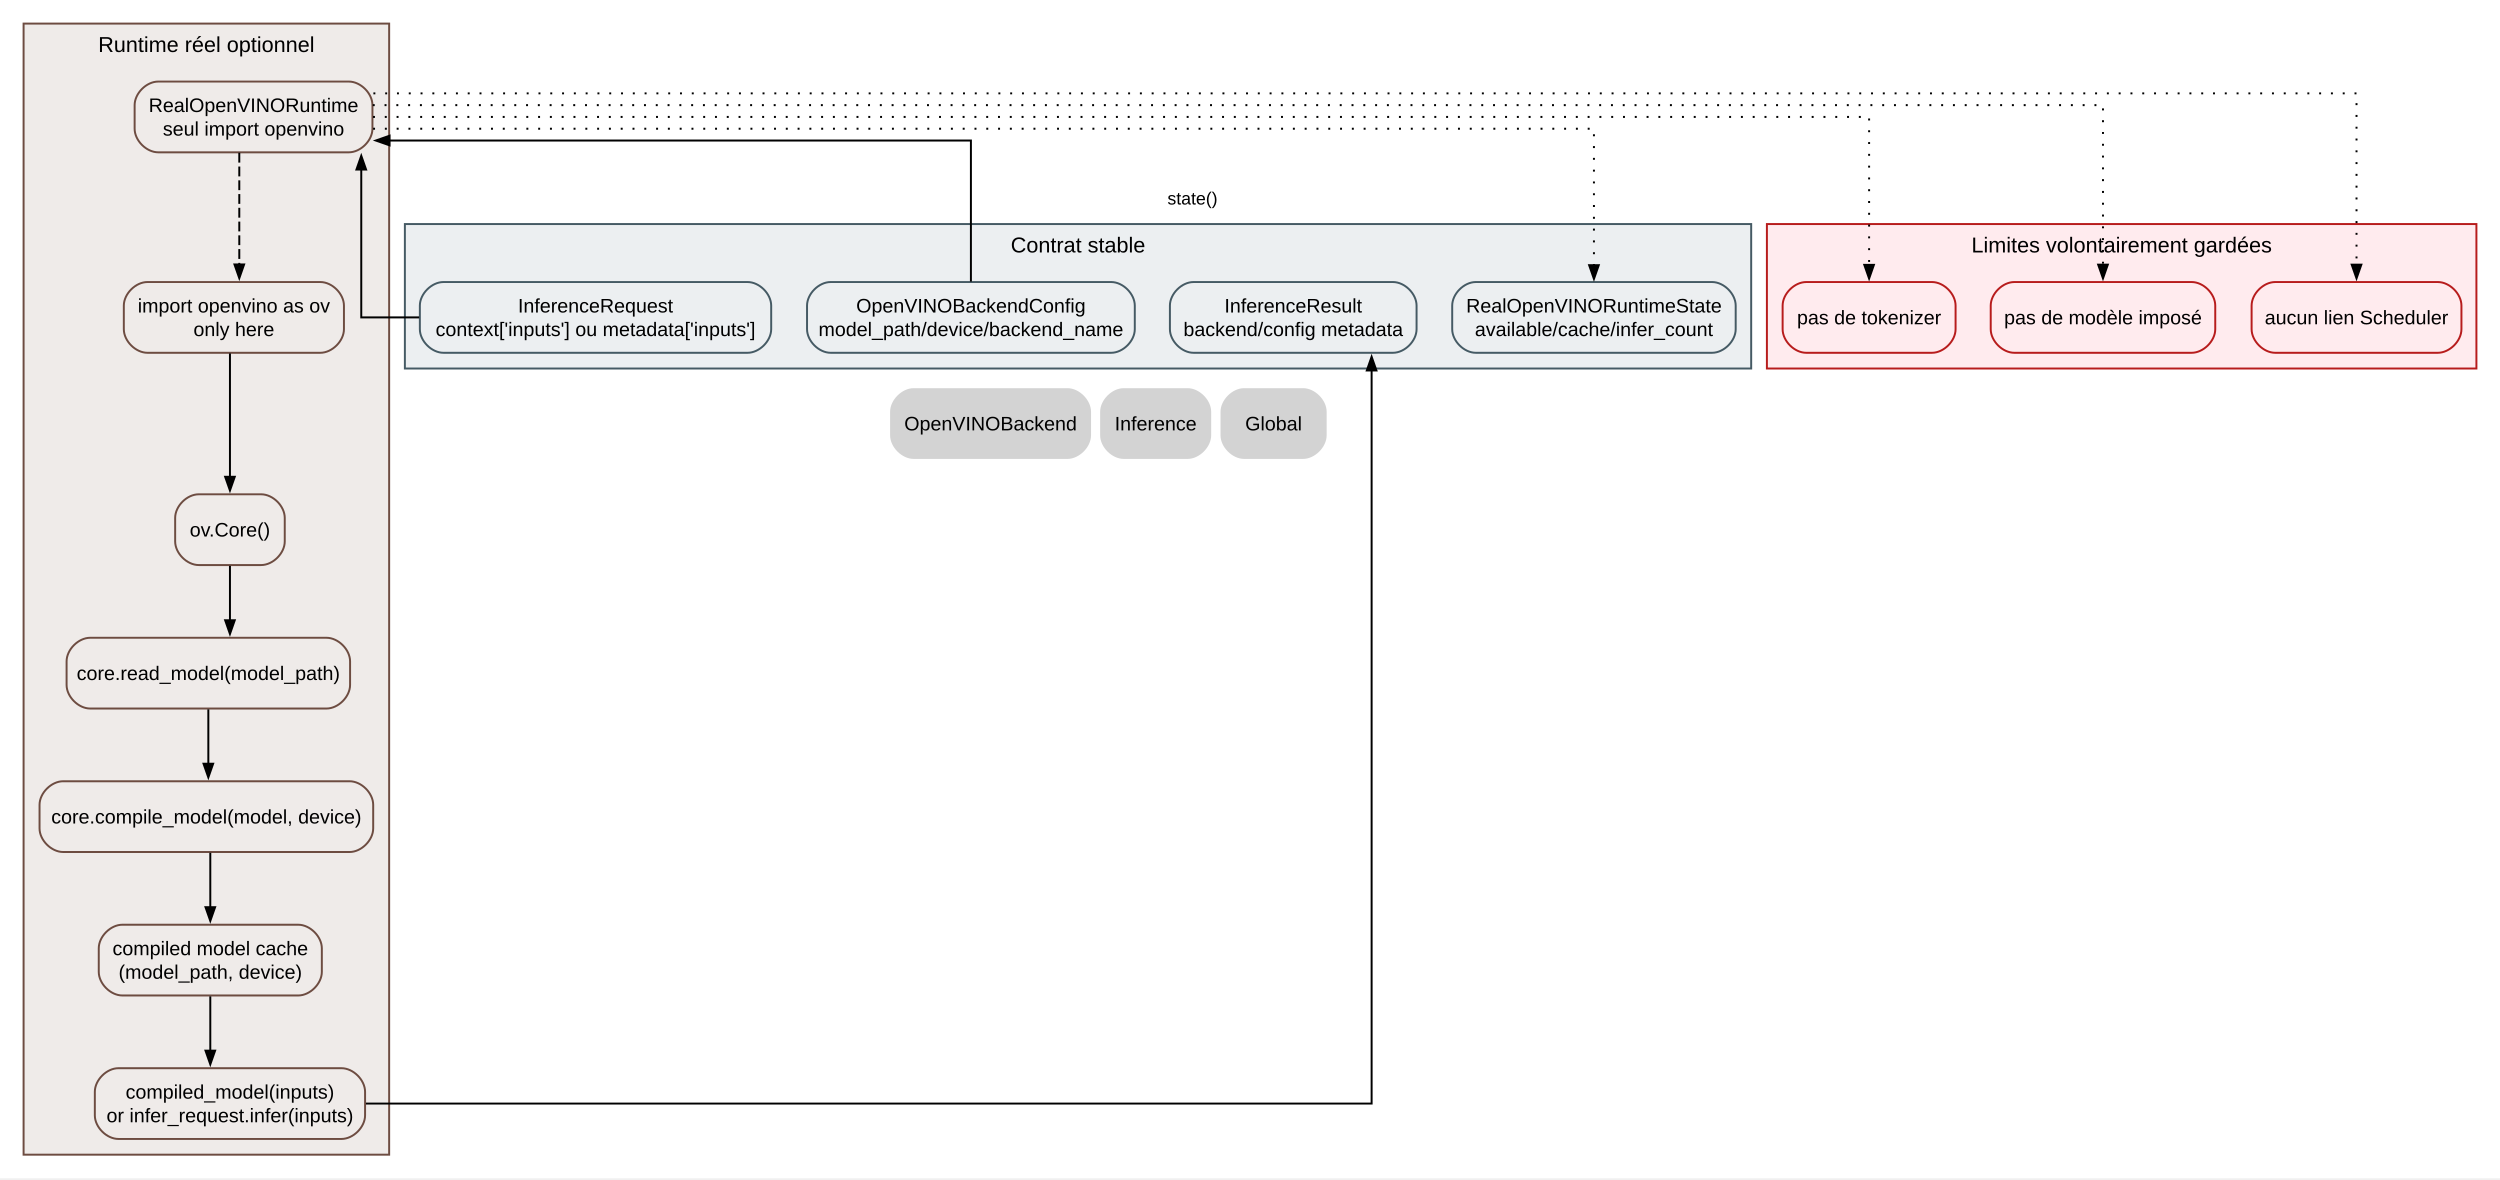
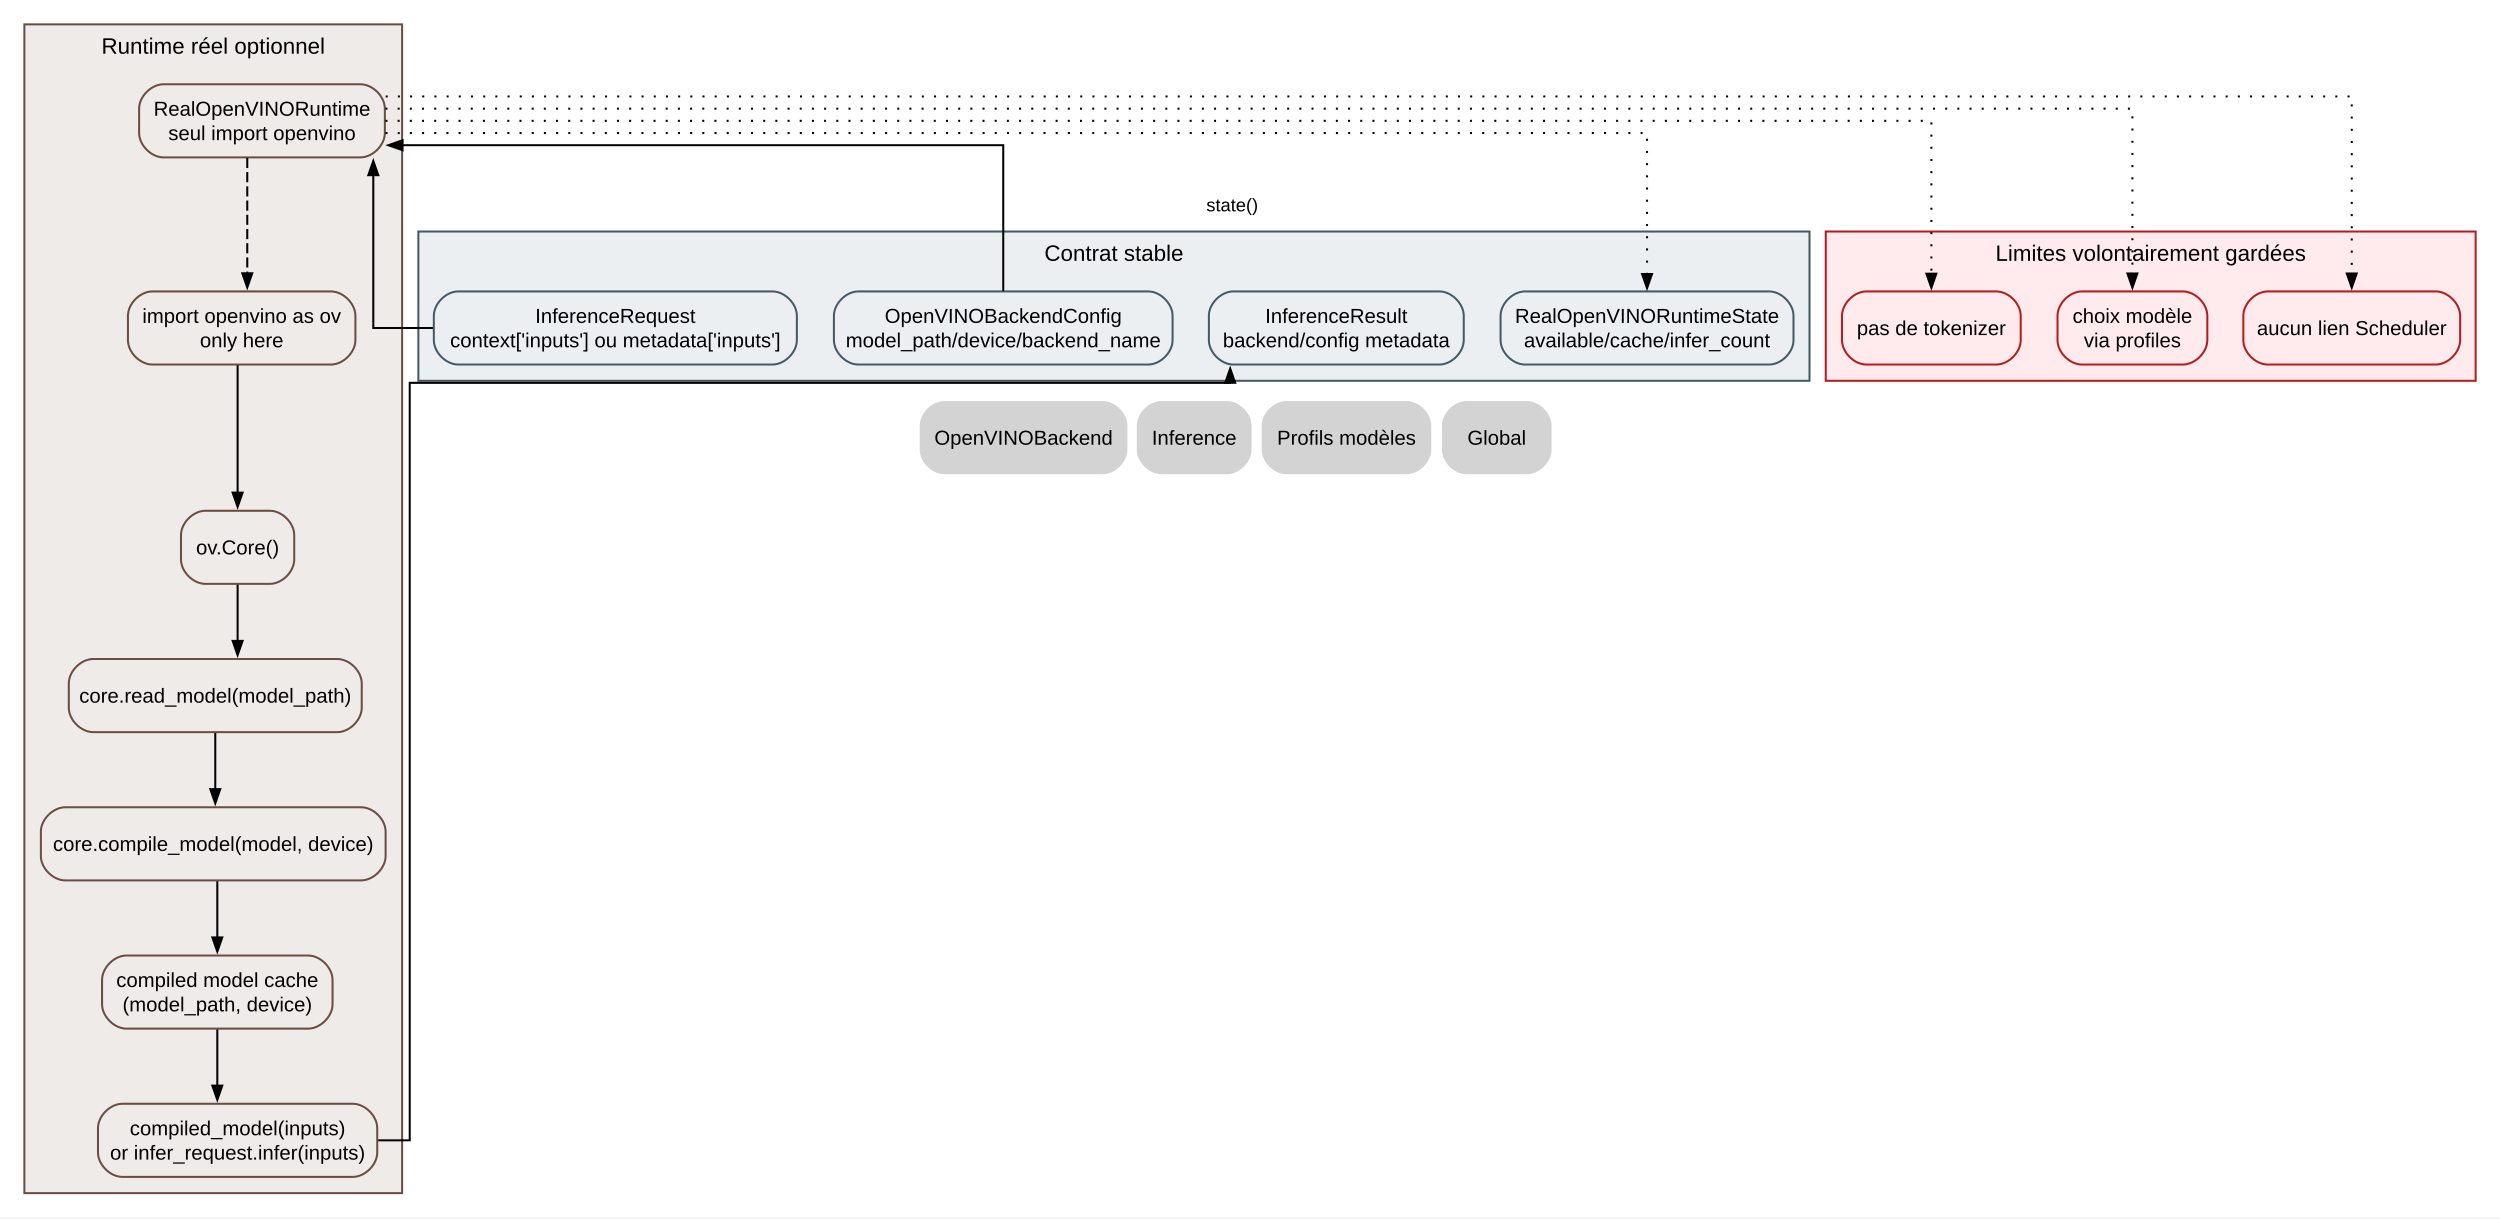
- <svg xmlns="http://www.w3.org/2000/svg" xmlns:xlink="http://www.w3.org/1999/xlink" width="1272pt" height="600pt" viewBox="0.00 0.00 1272.00 600.00">
+ <svg xmlns="http://www.w3.org/2000/svg" xmlns:xlink="http://www.w3.org/1999/xlink" width="1231pt" height="600pt" viewBox="0.00 0.00 1231.00 600.00">
  <g id="graph0" class="graph" transform="scale(1 1) rotate(0) translate(4 595.5)">
-     <polygon fill="white" stroke="none" points="-4,4 -4,-595.5 1268,-595.5 1268,4 -4,4" />
+     <polygon fill="white" stroke="none" points="-4,4 -4,-595.5 1227,-595.5 1227,4 -4,4" />
    <g id="clust1" class="cluster">
      <polygon fill="#eceff1" stroke="#455a64" points="202,-408 202,-481.5 887,-481.5 887,-408 202,-408" />
      <text xml:space="preserve" text-anchor="middle" x="544.5" y="-467.05" font-family="Arial" font-size="11.00">Contrat stable</text>
    </g>
    <g id="clust2" class="cluster">
      <polygon fill="#efebe9" stroke="#6d4c41" points="8,-8 8,-583.5 194,-583.5 194,-8 8,-8" />
      <text xml:space="preserve" text-anchor="middle" x="101" y="-569.05" font-family="Arial" font-size="11.00">Runtime réel optionnel</text>
    </g>
    <g id="clust3" class="cluster">
-       <polygon fill="#ffebee" stroke="#b71c1c" points="895,-408 895,-481.5 1256,-481.5 1256,-408 895,-408" />
-       <text xml:space="preserve" text-anchor="middle" x="1075.5" y="-467.05" font-family="Arial" font-size="11.00">Limites volontairement gardées</text>
+       <polygon fill="#ffebee" stroke="#b71c1c" points="895,-408 895,-481.5 1215,-481.5 1215,-408 895,-408" />
+       <text xml:space="preserve" text-anchor="middle" x="1055" y="-467.05" font-family="Arial" font-size="11.00">Limites volontairement gardées</text>
    </g>
    <g id="node1" class="node">
      <path fill="#eceff1" stroke="#455a64" d="M376.38,-452C376.38,-452 221.62,-452 221.62,-452 215.62,-452 209.62,-446 209.62,-440 209.62,-440 209.62,-428 209.62,-428 209.62,-422 215.62,-416 221.62,-416 221.62,-416 376.38,-416 376.38,-416 382.38,-416 388.38,-422 388.38,-428 388.38,-428 388.38,-440 388.38,-440 388.38,-446 382.38,-452 376.38,-452" />
      <text xml:space="preserve" text-anchor="middle" x="299" y="-436.5" font-family="Arial" font-size="10.00">InferenceRequest</text>
      <text xml:space="preserve" text-anchor="middle" x="299" y="-424.5" font-family="Arial" font-size="10.00">context['inputs'] ou metadata['inputs']</text>
    </g>
    <g id="node5" class="node">
      <path fill="#efebe9" stroke="#6d4c41" d="M173.5,-554C173.5,-554 76.5,-554 76.5,-554 70.5,-554 64.5,-548 64.5,-542 64.5,-542 64.5,-530 64.5,-530 64.5,-524 70.5,-518 76.5,-518 76.5,-518 173.5,-518 173.5,-518 179.5,-518 185.5,-524 185.5,-530 185.5,-530 185.5,-542 185.5,-542 185.5,-548 179.5,-554 173.5,-554" />
      <text xml:space="preserve" text-anchor="middle" x="125" y="-538.5" font-family="Arial" font-size="10.00">RealOpenVINORuntime</text>
      <text xml:space="preserve" text-anchor="middle" x="125" y="-526.5" font-family="Arial" font-size="10.00">seul import openvino</text>
    </g>
    <g id="edge1" class="edge">
      <path fill="none" stroke="black" d="M209.27,-434C192.34,-434 179.81,-434 179.81,-434 179.81,-434 179.81,-509.25 179.81,-509.25" />
      <polygon fill="black" stroke="black" points="177.36,-509.25 179.81,-516.25 182.26,-509.25 177.36,-509.25" />
    </g>
    <g id="node2" class="node">
      <path fill="#eceff1" stroke="#455a64" d="M561.38,-452C561.38,-452 418.62,-452 418.62,-452 412.62,-452 406.62,-446 406.62,-440 406.62,-440 406.62,-428 406.62,-428 406.62,-422 412.62,-416 418.62,-416 418.62,-416 561.38,-416 561.38,-416 567.38,-416 573.38,-422 573.38,-428 573.38,-428 573.38,-440 573.38,-440 573.38,-446 567.38,-452 561.38,-452" />
      <text xml:space="preserve" text-anchor="middle" x="490" y="-436.5" font-family="Arial" font-size="10.00">OpenVINOBackendConfig</text>
      <text xml:space="preserve" text-anchor="middle" x="490" y="-424.5" font-family="Arial" font-size="10.00">model_path/device/backend_name</text>
    </g>
    <g id="edge2" class="edge">
      <path fill="none" stroke="black" d="M490,-452.21C490,-478.51 490,-524 490,-524 490,-524 194.2,-524 194.2,-524" />
      <polygon fill="black" stroke="black" points="194.2,-521.55 187.2,-524 194.2,-526.45 194.2,-521.55" />
    </g>
    <g id="node3" class="node">
      <path fill="#eceff1" stroke="#455a64" d="M704.75,-452C704.75,-452 603.25,-452 603.25,-452 597.25,-452 591.25,-446 591.25,-440 591.25,-440 591.25,-428 591.25,-428 591.25,-422 597.25,-416 603.25,-416 603.25,-416 704.75,-416 704.75,-416 710.75,-416 716.75,-422 716.75,-428 716.75,-428 716.75,-440 716.75,-440 716.75,-446 710.75,-452 704.75,-452" />
      <text xml:space="preserve" text-anchor="middle" x="654" y="-436.5" font-family="Arial" font-size="10.00">InferenceResult</text>
      <text xml:space="preserve" text-anchor="middle" x="654" y="-424.5" font-family="Arial" font-size="10.00">backend/config metadata</text>
    </g>
    <g id="node4" class="node">
      <path fill="#eceff1" stroke="#455a64" d="M867.12,-452C867.12,-452 746.88,-452 746.88,-452 740.88,-452 734.88,-446 734.88,-440 734.88,-440 734.88,-428 734.88,-428 734.88,-422 740.88,-416 746.88,-416 746.88,-416 867.12,-416 867.12,-416 873.12,-416 879.12,-422 879.12,-428 879.12,-428 879.12,-440 879.12,-440 879.12,-446 873.12,-452 867.12,-452" />
      <text xml:space="preserve" text-anchor="middle" x="807" y="-436.5" font-family="Arial" font-size="10.00">RealOpenVINORuntimeState</text>
      <text xml:space="preserve" text-anchor="middle" x="807" y="-424.5" font-family="Arial" font-size="10.00">available/cache/infer_count</text>
    </g>
    <g id="edge10" class="edge">
      <path fill="none" stroke="black" stroke-dasharray="1,5" d="M185.82,-530C352.98,-530 807,-530 807,-530 807,-530 807,-460.57 807,-460.57" />
      <polygon fill="black" stroke="black" points="809.45,-460.57 807,-453.57 804.55,-460.57 809.45,-460.57" />
      <text xml:space="preserve" text-anchor="middle" x="602.75" y="-491.45" font-family="Arial" font-size="9.00">state()</text>
    </g>
    <g id="node6" class="node">
      <path fill="#efebe9" stroke="#6d4c41" d="M159,-452C159,-452 71,-452 71,-452 65,-452 59,-446 59,-440 59,-440 59,-428 59,-428 59,-422 65,-416 71,-416 71,-416 159,-416 159,-416 165,-416 171,-422 171,-428 171,-428 171,-440 171,-440 171,-446 165,-452 159,-452" />
      <text xml:space="preserve" text-anchor="middle" x="115" y="-436.5" font-family="Arial" font-size="10.00">import openvino as ov</text>
      <text xml:space="preserve" text-anchor="middle" x="115" y="-424.5" font-family="Arial" font-size="10.00">only here</text>
    </g>
    <g id="edge3" class="edge">
      <path fill="none" stroke="black" stroke-dasharray="5,2" d="M117.75,-517.76C117.75,-517.76 117.75,-460.94 117.75,-460.94" />
      <polygon fill="black" stroke="black" points="120.2,-460.94 117.75,-453.94 115.3,-460.94 120.2,-460.94" />
    </g>
    <g id="node12" class="node">
      <path fill="#ffebee" stroke="#b71c1c" d="M979,-452C979,-452 915,-452 915,-452 909,-452 903,-446 903,-440 903,-440 903,-428 903,-428 903,-422 909,-416 915,-416 915,-416 979,-416 979,-416 985,-416 991,-422 991,-428 991,-428 991,-440 991,-440 991,-446 985,-452 979,-452" />
      <text xml:space="preserve" text-anchor="middle" x="947" y="-430.5" font-family="Arial" font-size="10.00">pas de tokenizer</text>
    </g>
    <g id="edge11" class="edge">
      <path fill="none" stroke="black" stroke-dasharray="1,5" d="M185.78,-536C375.94,-536 947,-536 947,-536 947,-536 947,-460.75 947,-460.75" />
      <polygon fill="black" stroke="black" points="949.45,-460.75 947,-453.75 944.55,-460.75 949.45,-460.75" />
    </g>
    <g id="node13" class="node">
-       <path fill="#ffebee" stroke="#b71c1c" d="M1111.12,-452C1111.12,-452 1020.88,-452 1020.88,-452 1014.88,-452 1008.88,-446 1008.88,-440 1008.88,-440 1008.88,-428 1008.88,-428 1008.88,-422 1014.88,-416 1020.88,-416 1020.88,-416 1111.12,-416 1111.12,-416 1117.12,-416 1123.12,-422 1123.12,-428 1123.12,-428 1123.12,-440 1123.12,-440 1123.12,-446 1117.12,-452 1111.12,-452" />
-       <text xml:space="preserve" text-anchor="middle" x="1066" y="-430.5" font-family="Arial" font-size="10.00">pas de modèle imposé</text>
+       <g id="a_node13">
+         <a xlink:href="43_openvino_profiles.svg" xlink:title="choix modèle&#10;via profiles">
+           <path fill="#ffebee" stroke="#b71c1c" d="M1070.88,-452C1070.88,-452 1021.12,-452 1021.12,-452 1015.12,-452 1009.12,-446 1009.12,-440 1009.12,-440 1009.12,-428 1009.12,-428 1009.12,-422 1015.12,-416 1021.12,-416 1021.12,-416 1070.88,-416 1070.88,-416 1076.88,-416 1082.88,-422 1082.88,-428 1082.88,-428 1082.88,-440 1082.88,-440 1082.88,-446 1076.88,-452 1070.88,-452" />
+           <text xml:space="preserve" text-anchor="middle" x="1046" y="-436.5" font-family="Arial" font-size="10.00">choix modèle</text>
+           <text xml:space="preserve" text-anchor="middle" x="1046" y="-424.5" font-family="Arial" font-size="10.00">via profiles</text>
+         </a>
+       </g>
    </g>
    <g id="edge12" class="edge">
-       <path fill="none" stroke="black" stroke-dasharray="1,5" d="M185.66,-542C393.76,-542 1066,-542 1066,-542 1066,-542 1066,-460.83 1066,-460.83" />
-       <polygon fill="black" stroke="black" points="1068.45,-460.83 1066,-453.83 1063.55,-460.83 1068.45,-460.83" />
+       <path fill="none" stroke="black" stroke-dasharray="1,5" d="M185.79,-542C391.09,-542 1046,-542 1046,-542 1046,-542 1046,-460.83 1046,-460.83" />
+       <polygon fill="black" stroke="black" points="1048.45,-460.83 1046,-453.83 1043.55,-460.83 1048.45,-460.83" />
    </g>
    <g id="node14" class="node">
-       <path fill="#ffebee" stroke="#b71c1c" d="M1236.38,-452C1236.38,-452 1153.62,-452 1153.62,-452 1147.62,-452 1141.62,-446 1141.62,-440 1141.62,-440 1141.62,-428 1141.62,-428 1141.62,-422 1147.62,-416 1153.62,-416 1153.62,-416 1236.38,-416 1236.38,-416 1242.38,-416 1248.38,-422 1248.38,-428 1248.38,-428 1248.38,-440 1248.38,-440 1248.38,-446 1242.38,-452 1236.38,-452" />
-       <text xml:space="preserve" text-anchor="middle" x="1195" y="-430.5" font-family="Arial" font-size="10.00">aucun lien Scheduler</text>
+       <path fill="#ffebee" stroke="#b71c1c" d="M1195.38,-452C1195.38,-452 1112.62,-452 1112.62,-452 1106.62,-452 1100.62,-446 1100.62,-440 1100.62,-440 1100.62,-428 1100.62,-428 1100.62,-422 1106.62,-416 1112.62,-416 1112.62,-416 1195.38,-416 1195.38,-416 1201.38,-416 1207.38,-422 1207.38,-428 1207.38,-428 1207.38,-440 1207.38,-440 1207.38,-446 1201.38,-452 1195.38,-452" />
+       <text xml:space="preserve" text-anchor="middle" x="1154" y="-430.5" font-family="Arial" font-size="10.00">aucun lien Scheduler</text>
    </g>
    <g id="edge13" class="edge">
-       <path fill="none" stroke="black" stroke-dasharray="1,5" d="M185.98,-548C412.84,-548 1195,-548 1195,-548 1195,-548 1195,-460.83 1195,-460.83" />
-       <polygon fill="black" stroke="black" points="1197.45,-460.83 1195,-453.83 1192.55,-460.83 1197.45,-460.83" />
+       <path fill="none" stroke="black" stroke-dasharray="1,5" d="M185.91,-548C406.96,-548 1154,-548 1154,-548 1154,-548 1154,-460.83 1154,-460.83" />
+       <polygon fill="black" stroke="black" points="1156.45,-460.83 1154,-453.83 1151.55,-460.83 1156.45,-460.83" />
    </g>
    <g id="node7" class="node">
      <path fill="#efebe9" stroke="#6d4c41" d="M128.88,-344C128.88,-344 97.12,-344 97.12,-344 91.12,-344 85.12,-338 85.12,-332 85.12,-332 85.12,-320 85.12,-320 85.12,-314 91.12,-308 97.12,-308 97.12,-308 128.88,-308 128.88,-308 134.88,-308 140.88,-314 140.88,-320 140.88,-320 140.88,-332 140.88,-332 140.88,-338 134.88,-344 128.88,-344" />
      <text xml:space="preserve" text-anchor="middle" x="113" y="-322.5" font-family="Arial" font-size="10.00">ov.Core()</text>
    </g>
    <g id="edge4" class="edge">
      <path fill="none" stroke="black" d="M113,-415.68C113,-415.68 113,-352.92 113,-352.92" />
      <polygon fill="black" stroke="black" points="115.45,-352.92 113,-345.92 110.55,-352.92 115.45,-352.92" />
    </g>
    <g id="node8" class="node">
      <path fill="#efebe9" stroke="#6d4c41" d="M162.12,-271C162.12,-271 41.88,-271 41.88,-271 35.88,-271 29.88,-265 29.88,-259 29.88,-259 29.88,-247 29.88,-247 29.88,-241 35.88,-235 41.88,-235 41.88,-235 162.12,-235 162.12,-235 168.12,-235 174.12,-241 174.12,-247 174.12,-247 174.12,-259 174.12,-259 174.12,-265 168.12,-271 162.12,-271" />
      <text xml:space="preserve" text-anchor="middle" x="102" y="-249.5" font-family="Arial" font-size="10.00">core.read_model(model_path)</text>
    </g>
    <g id="edge5" class="edge">
      <path fill="none" stroke="black" d="M113,-307.58C113,-307.58 113,-279.93 113,-279.93" />
      <polygon fill="black" stroke="black" points="115.45,-279.93 113,-272.93 110.55,-279.93 115.45,-279.93" />
    </g>
    <g id="node9" class="node">
      <path fill="#efebe9" stroke="#6d4c41" d="M173.88,-198C173.88,-198 28.12,-198 28.12,-198 22.12,-198 16.12,-192 16.12,-186 16.12,-186 16.12,-174 16.12,-174 16.12,-168 22.12,-162 28.12,-162 28.12,-162 173.88,-162 173.88,-162 179.88,-162 185.88,-168 185.88,-174 185.88,-174 185.88,-186 185.88,-186 185.88,-192 179.88,-198 173.88,-198" />
      <text xml:space="preserve" text-anchor="middle" x="101" y="-176.5" font-family="Arial" font-size="10.00">core.compile_model(model, device)</text>
    </g>
    <g id="edge6" class="edge">
      <path fill="none" stroke="black" d="M102,-234.58C102,-234.58 102,-206.93 102,-206.93" />
      <polygon fill="black" stroke="black" points="104.45,-206.93 102,-199.93 99.55,-206.93 104.45,-206.93" />
    </g>
    <g id="node10" class="node">
      <path fill="#efebe9" stroke="#6d4c41" d="M147.75,-125C147.75,-125 58.25,-125 58.25,-125 52.25,-125 46.25,-119 46.25,-113 46.25,-113 46.25,-101 46.25,-101 46.25,-95 52.25,-89 58.25,-89 58.25,-89 147.75,-89 147.75,-89 153.75,-89 159.75,-95 159.75,-101 159.75,-101 159.75,-113 159.75,-113 159.75,-119 153.75,-125 147.75,-125" />
      <text xml:space="preserve" text-anchor="middle" x="103" y="-109.5" font-family="Arial" font-size="10.00">compiled model cache</text>
      <text xml:space="preserve" text-anchor="middle" x="103" y="-97.5" font-family="Arial" font-size="10.00">(model_path, device)</text>
    </g>
    <g id="edge7" class="edge">
      <path fill="none" stroke="black" d="M103,-161.58C103,-161.58 103,-133.93 103,-133.93" />
      <polygon fill="black" stroke="black" points="105.45,-133.93 103,-126.93 100.55,-133.93 105.45,-133.93" />
    </g>
    <g id="node11" class="node">
      <path fill="#efebe9" stroke="#6d4c41" d="M169.75,-52C169.75,-52 56.25,-52 56.25,-52 50.25,-52 44.25,-46 44.25,-40 44.25,-40 44.25,-28 44.25,-28 44.25,-22 50.25,-16 56.25,-16 56.25,-16 169.75,-16 169.75,-16 175.75,-16 181.75,-22 181.75,-28 181.75,-28 181.75,-40 181.75,-40 181.75,-46 175.75,-52 169.75,-52" />
      <text xml:space="preserve" text-anchor="middle" x="113" y="-36.5" font-family="Arial" font-size="10.00">compiled_model(inputs)</text>
      <text xml:space="preserve" text-anchor="middle" x="113" y="-24.5" font-family="Arial" font-size="10.00">or infer_request.infer(inputs)</text>
    </g>
    <g id="edge8" class="edge">
      <path fill="none" stroke="black" d="M103,-88.58C103,-88.58 103,-60.93 103,-60.93" />
      <polygon fill="black" stroke="black" points="105.45,-60.93 103,-53.93 100.55,-60.93 105.45,-60.93" />
    </g>
    <g id="edge9" class="edge">
-       <path fill="none" stroke="black" d="M182.2,-34C336.23,-34 693.88,-34 693.88,-34 693.88,-34 693.88,-407 693.88,-407" />
-       <polygon fill="black" stroke="black" points="691.43,-407 693.88,-414 696.33,-407 691.43,-407" />
+       <path fill="none" stroke="black" d="M182.21,-34C191.41,-34 197.75,-34 197.75,-34 197.75,-34 197.75,-407 197.75,-407 197.75,-407 601.75,-407 601.75,-407 601.75,-407 601.75,-407.85 601.75,-407.85" />
+       <polygon fill="black" stroke="black" points="599.3,-407.03 601.75,-414.03 604.2,-407.03 599.3,-407.03" />
    </g>
    <g id="node15" class="node">
      <g id="a_node15">
        <a xlink:href="41_openvino_backend.svg" xlink:title="OpenVINOBackend">
          <path fill="lightgrey" stroke="none" d="M539.12,-398C539.12,-398 460.88,-398 460.88,-398 454.88,-398 448.88,-392 448.88,-386 448.88,-386 448.88,-374 448.88,-374 448.88,-368 454.88,-362 460.88,-362 460.88,-362 539.12,-362 539.12,-362 545.12,-362 551.12,-368 551.12,-374 551.12,-374 551.12,-386 551.12,-386 551.12,-392 545.12,-398 539.12,-398" />
          <text xml:space="preserve" text-anchor="middle" x="500" y="-376.5" font-family="Arial" font-size="10.00">OpenVINOBackend</text>
        </a>
      </g>
    </g>
    <g id="node16" class="node">
      <g id="a_node16">
        <a xlink:href="40_inference.svg" xlink:title="Inference">
          <path fill="lightgrey" stroke="none" d="M600.25,-398C600.25,-398 567.75,-398 567.75,-398 561.75,-398 555.75,-392 555.75,-386 555.75,-386 555.75,-374 555.75,-374 555.75,-368 561.75,-362 567.75,-362 567.75,-362 600.25,-362 600.25,-362 606.25,-362 612.25,-368 612.25,-374 612.25,-374 612.25,-386 612.25,-386 612.25,-392 606.25,-398 600.25,-398" />
          <text xml:space="preserve" text-anchor="middle" x="584" y="-376.5" font-family="Arial" font-size="10.00">Inference</text>
        </a>
      </g>
    </g>
    <g id="node17" class="node">
      <g id="a_node17">
+         <a xlink:href="43_openvino_profiles.svg" xlink:title="Profils modèles">
+           <path fill="lightgrey" stroke="none" d="M688.75,-398C688.75,-398 629.25,-398 629.25,-398 623.25,-398 617.25,-392 617.25,-386 617.25,-386 617.25,-374 617.25,-374 617.25,-368 623.25,-362 629.25,-362 629.25,-362 688.75,-362 688.75,-362 694.75,-362 700.75,-368 700.75,-374 700.75,-374 700.75,-386 700.75,-386 700.75,-392 694.75,-398 688.75,-398" />
+           <text xml:space="preserve" text-anchor="middle" x="659" y="-376.5" font-family="Arial" font-size="10.00">Profils modèles</text>
+         </a>
+       </g>
+     </g>
+     <g id="node18" class="node">
+       <g id="a_node18">
        <a xlink:href="../00_global.svg" xlink:title="Global">
-           <path fill="lightgrey" stroke="none" d="M659,-398C659,-398 629,-398 629,-398 623,-398 617,-392 617,-386 617,-386 617,-374 617,-374 617,-368 623,-362 629,-362 629,-362 659,-362 659,-362 665,-362 671,-368 671,-374 671,-374 671,-386 671,-386 671,-392 665,-398 659,-398" />
-           <text xml:space="preserve" text-anchor="middle" x="644" y="-376.5" font-family="Arial" font-size="10.00">Global</text>
+           <path fill="lightgrey" stroke="none" d="M748,-398C748,-398 718,-398 718,-398 712,-398 706,-392 706,-386 706,-386 706,-374 706,-374 706,-368 712,-362 718,-362 718,-362 748,-362 748,-362 754,-362 760,-368 760,-374 760,-374 760,-386 760,-386 760,-392 754,-398 748,-398" />
+           <text xml:space="preserve" text-anchor="middle" x="733" y="-376.5" font-family="Arial" font-size="10.00">Global</text>
        </a>
      </g>
    </g>
  </g>
</svg>
